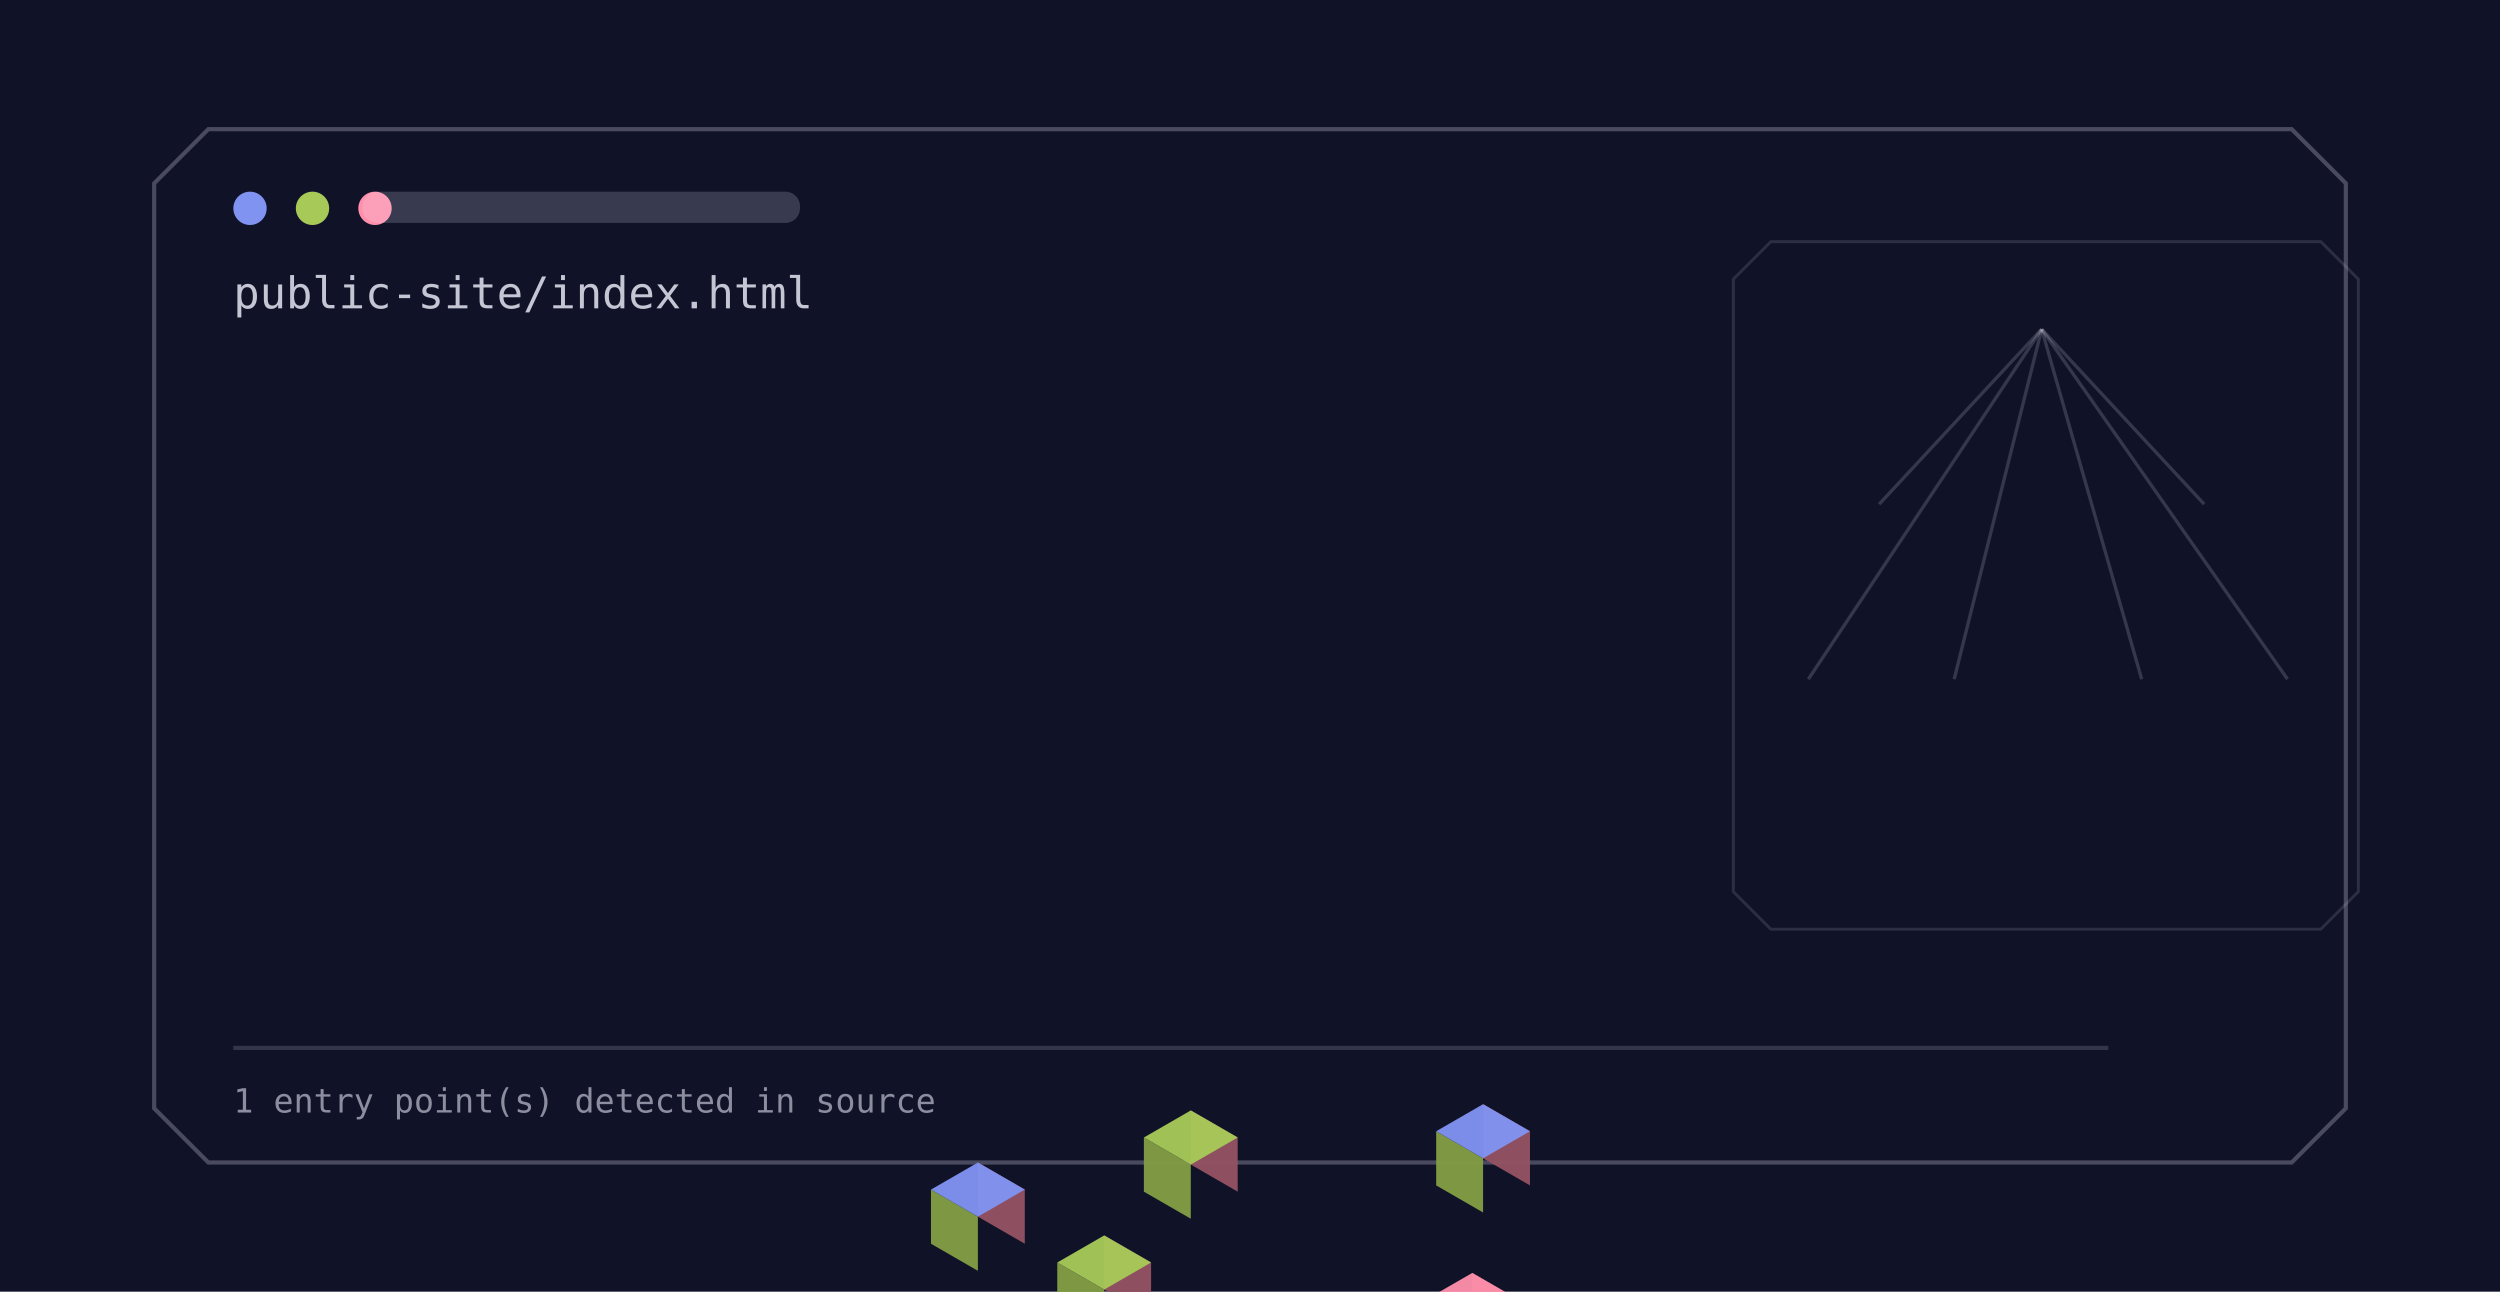
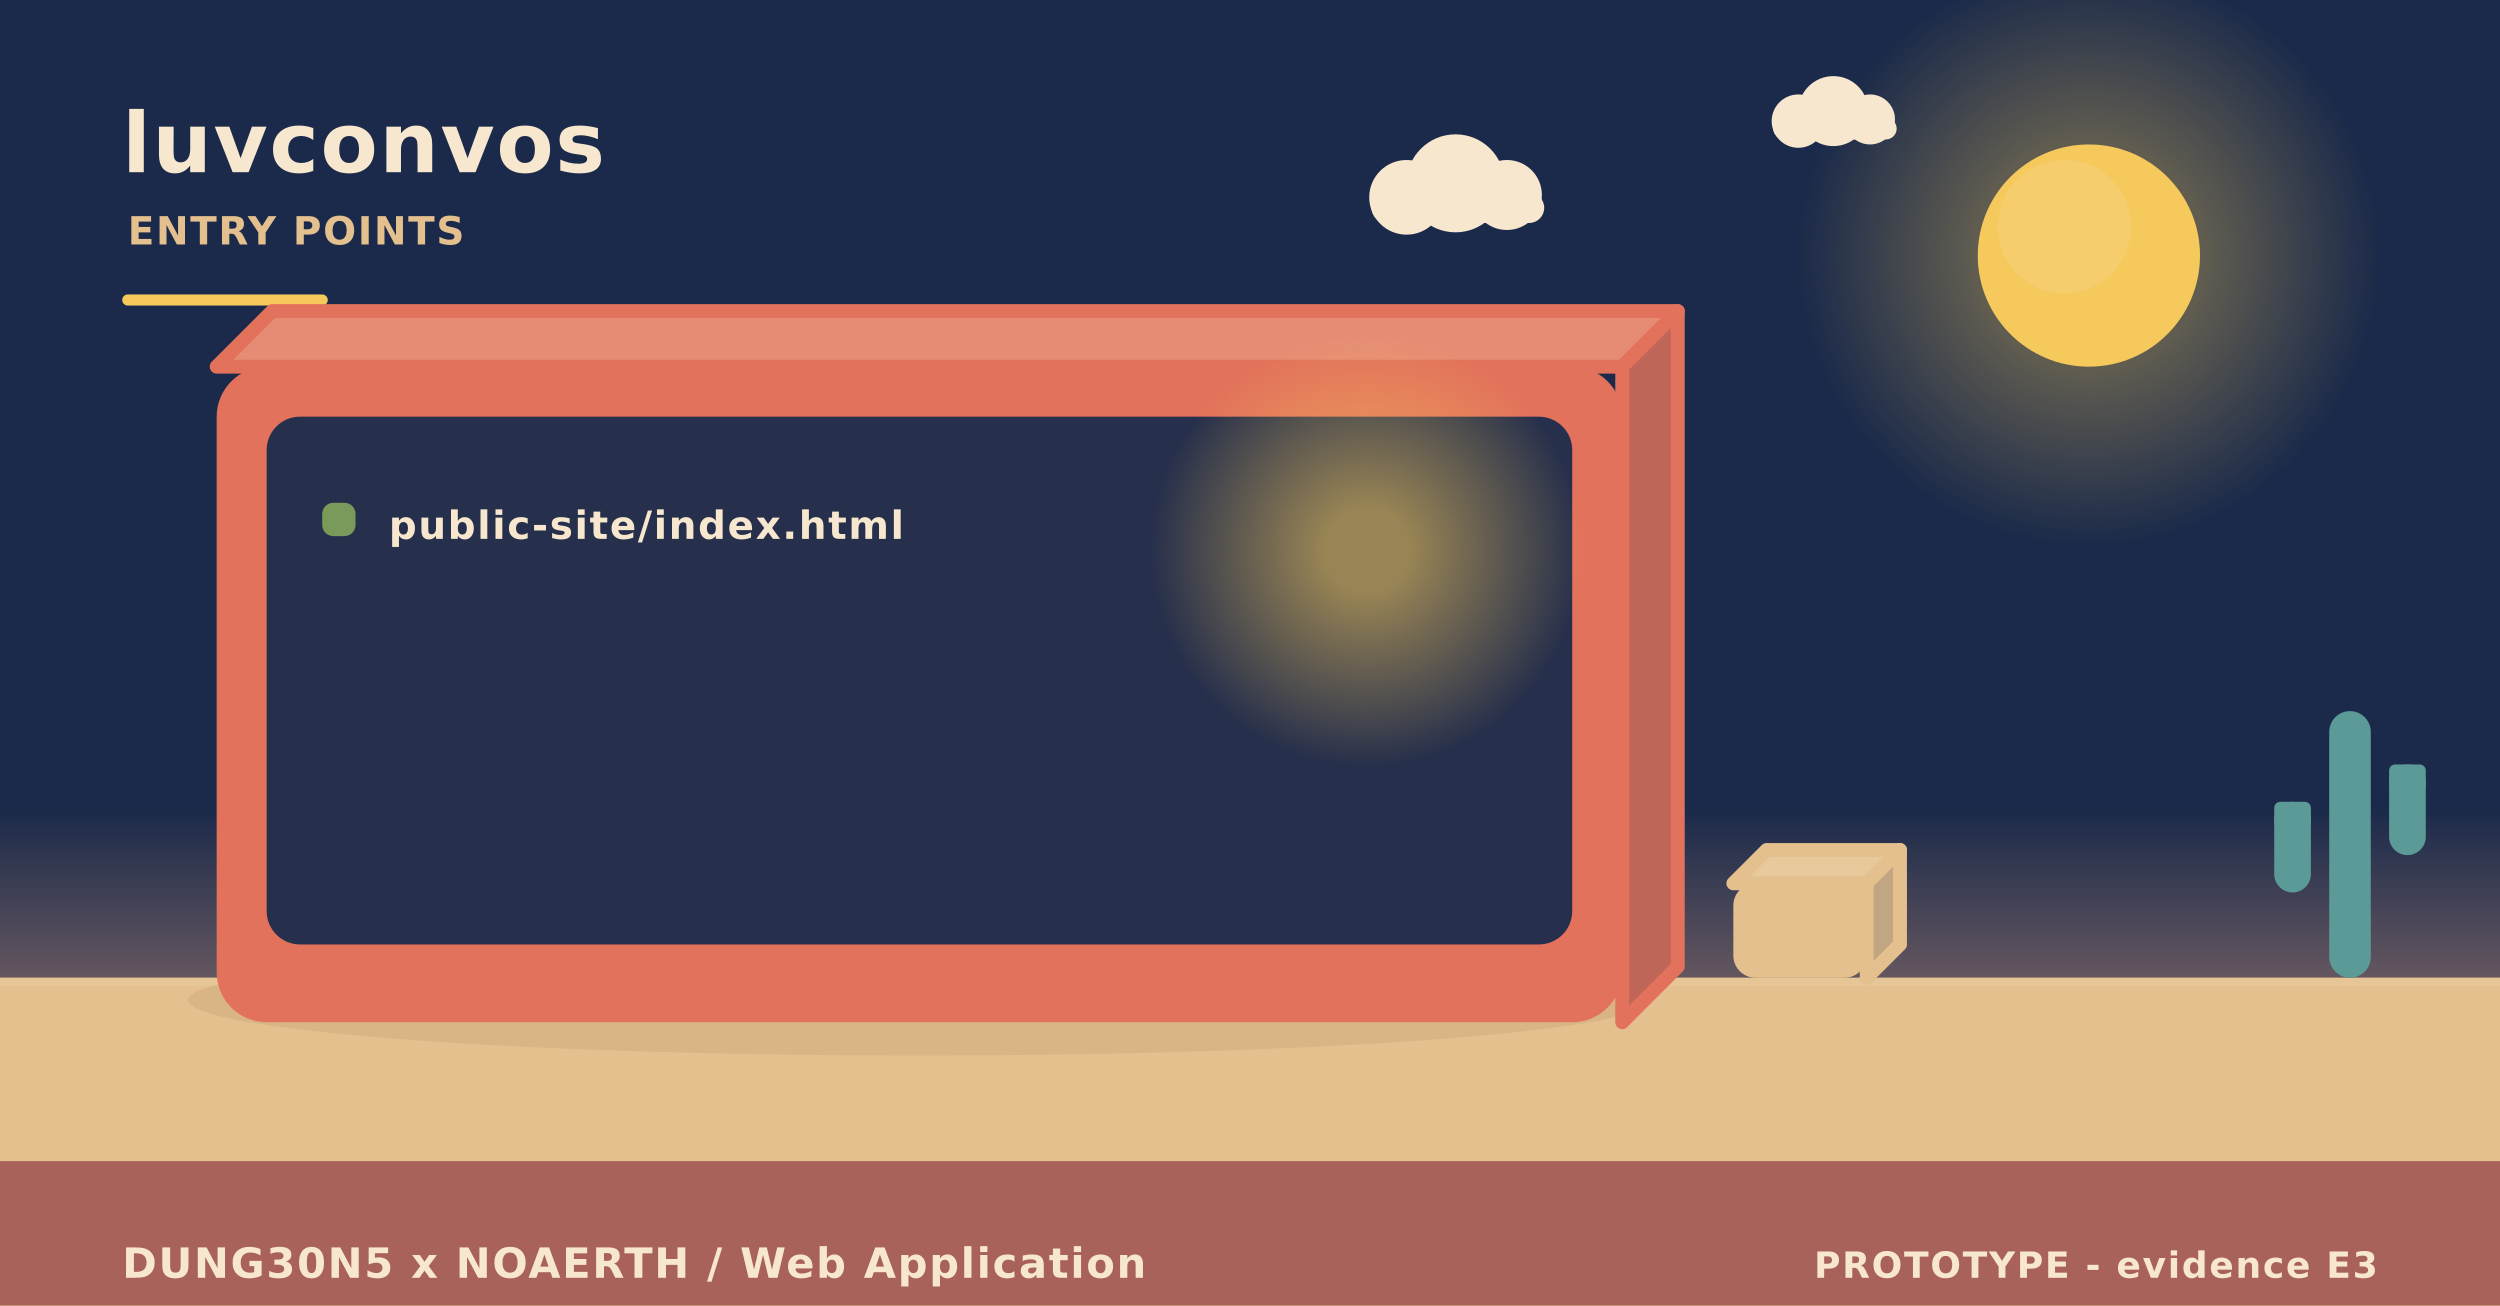
- <svg xmlns="http://www.w3.org/2000/svg" viewBox="0 0 1200 620" width="1200" height="620" role="img" aria-label="luvconvos command surface">
-   <rect width="1200" height="620" fill="#101228" />
-   <defs>
-     <linearGradient id="gt" x1="0" y1="0" x2="1" y2="1">
-       <stop offset="0%" stop-color="#8093f1" />
-       <stop offset="100%" stop-color="#a7c957" />
-     </linearGradient>
-   </defs>
-   <path d="M100.00,62.00 H1100.00 L1126.00,88.00 V532.00 L1100.00,558.00 H100.00 L74.00,532.00 V88.00 Z" fill="none" stroke="rgba(242,242,255,0.300)" stroke-width="2.00" opacity="0.85" />
-   <circle cx="120.00" cy="100.00" r="8.00" fill="#8093f1" opacity="1.00" />
-   <circle cx="150.00" cy="100.00" r="8.00" fill="#a7c957" opacity="1.00" />
-   <circle cx="180.00" cy="100.00" r="8.00" fill="#ff8fab" opacity="1.00" />
-   <rect x="174.00" y="92.00" width="210.00" height="15.00" rx="7.00" fill="rgba(242,242,255,0.180)" opacity="1.00" />
-   <text x="112" y="148" font-family="ui-monospace,SFMono-Regular,Menlo,monospace" font-size="21" fill="rgba(242,242,255,0.800)">public-site/index.html</text>
-   <path d="M850.00,116.00 H1114.00 L1132.00,134.00 V428.00 L1114.00,446.00 H850.00 L832.00,428.00 V134.00 Z" fill="none" stroke="rgba(242,242,255,0.180)" stroke-width="1.40" opacity="0.70" />
-   <line x1="980.00" y1="158.00" x2="902.00" y2="242.00" stroke="rgba(242,242,255,0.300)" stroke-width="1.60" opacity="0.55" />
-   <line x1="980.00" y1="158.00" x2="1058.00" y2="242.00" stroke="rgba(242,242,255,0.300)" stroke-width="1.60" opacity="0.55" />
-   <line x1="980.00" y1="158.00" x2="868.00" y2="326.00" stroke="rgba(242,242,255,0.300)" stroke-width="1.60" opacity="0.55" />
-   <line x1="980.00" y1="158.00" x2="938.00" y2="326.00" stroke="rgba(242,242,255,0.300)" stroke-width="1.60" opacity="0.55" />
-   <line x1="980.00" y1="158.00" x2="1028.00" y2="326.00" stroke="rgba(242,242,255,0.300)" stroke-width="1.60" opacity="0.55" />
-   <line x1="980.00" y1="158.00" x2="1098.00" y2="326.00" stroke="rgba(242,242,255,0.300)" stroke-width="1.60" opacity="0.55" />
-   <polygon points="711.87,556.00 734.39,569.00 734.39,543.00 711.87,530.00" fill="#945363" opacity="0.95" />
-   <polygon points="689.36,569.00 711.87,582.00 711.87,556.00 689.36,543.00" fill="#829d44" opacity="0.95" />
-   <polygon points="711.87,530.00 734.39,543.00 711.87,556.00 689.36,543.00" fill="#8093f1" opacity="0.95" />
-   <polygon points="571.58,559.00 594.09,572.00 594.09,546.00 571.58,533.00" fill="#945363" opacity="0.95" />
-   <polygon points="549.06,572.00 571.58,585.00 571.58,559.00 549.06,546.00" fill="#829d44" opacity="0.95" />
-   <polygon points="571.58,533.00 594.09,546.00 571.58,559.00 549.06,546.00" fill="#a7c957" opacity="0.95" />
-   <polygon points="706.68,637.00 729.19,650.00 729.19,624.00 706.68,611.00" fill="#945363" opacity="0.95" />
-   <polygon points="684.16,650.00 706.68,663.00 706.68,637.00 684.16,624.00" fill="#829d44" opacity="0.95" />
-   <polygon points="706.68,611.00 729.19,624.00 706.68,637.00 684.16,624.00" fill="#ff8fab" opacity="0.95" />
-   <polygon points="469.39,584.00 491.90,597.00 491.90,571.00 469.39,558.00" fill="#945363" opacity="0.95" />
-   <polygon points="446.87,597.00 469.39,610.00 469.39,584.00 446.87,571.00" fill="#829d44" opacity="0.95" />
-   <polygon points="469.39,558.00 491.90,571.00 469.39,584.00 446.87,571.00" fill="#8093f1" opacity="0.95" />
-   <polygon points="530.01,619.00 552.52,632.00 552.52,606.00 530.01,593.00" fill="#945363" opacity="0.95" />
-   <polygon points="507.49,632.00 530.01,645.00 530.01,619.00 507.49,606.00" fill="#829d44" opacity="0.95" />
-   <polygon points="530.01,593.00 552.52,606.00 530.01,619.00 507.49,606.00" fill="#a7c957" opacity="0.95" />
-   <polygon points="607.95,664.00 630.47,677.00 630.47,651.00 607.95,638.00" fill="#945363" opacity="0.95" />
-   <polygon points="585.43,677.00 607.95,690.00 607.95,664.00 585.43,651.00" fill="#829d44" opacity="0.95" />
-   <polygon points="607.95,638.00 630.47,651.00 607.95,664.00 585.43,651.00" fill="#ff8fab" opacity="0.95" />
-   <polygon points="668.57,699.00 691.09,712.00 691.09,686.00 668.57,673.00" fill="#945363" opacity="0.95" />
-   <polygon points="646.05,712.00 668.57,725.00 668.57,699.00 646.05,686.00" fill="#829d44" opacity="0.95" />
-   <polygon points="668.57,673.00 691.09,686.00 668.57,699.00 646.05,686.00" fill="#8093f1" opacity="0.95" />
-   <rect x="112.00" y="502.00" width="900.00" height="2.00" rx="0.00" fill="rgba(242,242,255,0.160)" opacity="1.00" />
-   <text x="112" y="534" font-family="ui-monospace,Menlo,monospace" font-size="16" fill="rgba(242,242,255,0.550)">1 entry point(s) detected in source</text>
+ <svg xmlns="http://www.w3.org/2000/svg" width="900" height="470" viewBox="0 0 900 470" role="img" aria-label="luvconvos - how it is operated">
+   <linearGradient id="skyt" x1="0" y1="0" x2="0" y2="1">
+     <stop offset="0" stop-color="#1b2a4a" />
+     <stop offset="0.62" stop-color="#1b2a4a" />
+     <stop offset="1" stop-color="#f3ad8a" />
+   </linearGradient>
+   <rect width="900" height="470" fill="url(#skyt)" />
+   <radialGradient id="sunt">
+     <stop offset="0.35" stop-color="#f5c95c" stop-opacity="0.34" />
+     <stop offset="1" stop-color="#f5c95c" stop-opacity="0" />
+   </radialGradient>
+   <circle cx="752" cy="92" r="104" fill="url(#sunt)" />
+   <circle cx="752" cy="92" r="40" fill="#f5c95c" />
+   <circle cx="743.2" cy="81.6" r="24" fill="#f5d27e" opacity="0.5" />
+   <g>
+     <circle cx="524" cy="66" r="17.64" fill="#f6e7ce" />
+     <circle cx="506.36" cy="71.04" r="13.44" fill="#f6e7ce" />
+     <circle cx="542.48" cy="70.2" r="12.6" fill="#f6e7ce" />
+     <rect x="493.76" y="69.36" width="62.16" height="10.92" rx="5.46" fill="#f6e7ce" />
+   </g>
+   <g>
+     <circle cx="660" cy="40" r="12.6" fill="#f6e7ce" />
+     <circle cx="647.4" cy="43.6" r="9.6" fill="#f6e7ce" />
+     <circle cx="673.2" cy="43" r="9" fill="#f6e7ce" />
+     <rect x="638.4" y="42.4" width="44.4" height="7.8" rx="3.9" fill="#f6e7ce" />
+   </g>
+   <rect x="0" y="352" width="900" height="118" fill="#e3c08d" />
+   <rect x="0" y="352" width="900" height="3" fill="#e6c596" />
+   <text x="44" y="62" font-family="Verdana,DejaVu Sans,sans-serif" font-size="30" font-weight="700" letter-spacing="0.6" fill="#f6e7ce" text-anchor="start">luvconvos</text>
+   <text x="46" y="88" font-family="Verdana,DejaVu Sans,sans-serif" font-size="14" font-weight="700" letter-spacing="0.6" fill="#e3c08d" text-anchor="start">ENTRY POINTS</text>
+   <rect x="44" y="106" width="74" height="4" rx="2" fill="#f5c95c" />
+   <ellipse cx="331" cy="360" rx="263.2" ry="20" fill="rgba(138,90,68,0.11)" />
+   <path d="M78,132 L584,132 L604,112 L98,112 Z" fill="#e68c74" stroke="#e2725b" stroke-width="5" stroke-linejoin="round" />
+   <path d="M584,132 L604,112 L604,348 L584,368 Z" fill="#c06658" stroke="#e2725b" stroke-width="5" stroke-linejoin="round" />
+   <rect x="78" y="132" width="506" height="236" rx="18" fill="#e2725b" />
+   <rect x="96" y="150" width="470" height="190" rx="12" fill="#1b2a4a" opacity="0.94" />
+   <radialGradient id="lamp63165">
+     <stop offset="0.2" stop-color="#f5c95c" stop-opacity="0.55" />
+     <stop offset="1" stop-color="#f5c95c" stop-opacity="0" />
+   </radialGradient>
+   <circle cx="492" cy="198" r="78" fill="url(#lamp63165)" />
+   <rect x="116" y="181" width="12" height="12" rx="4" fill="#7a9a5c" />
+   <text x="140" y="194" font-family="Verdana,DejaVu Sans,sans-serif" font-size="14" font-weight="700" letter-spacing="0.6" fill="#f6e7ce" text-anchor="start">public-site/index.html</text>
+   <path d="M624,318 L672,318 L684,306 L636,306 Z" fill="#e7c99b" stroke="#e3c08d" stroke-width="5" stroke-linejoin="round" />
+   <path d="M672,318 L684,306 L684,340 L672,352 Z" fill="#c1a682" stroke="#e3c08d" stroke-width="5" stroke-linejoin="round" />
+   <rect x="624" y="318" width="48" height="34" rx="8" fill="#e3c08d" />
+   <rect x="838.52" y="256" width="14.96" height="96" rx="7.48" fill="#5b9a97" />
+   <rect x="818.72" y="288.64" width="13.2" height="32.64" rx="6.6" fill="#5b9a97" />
+   <rect x="818.72" y="288.64" width="13.2" height="9.6" rx="2.2" fill="#5b9a97" />
+   <rect x="860.08" y="275.2" width="13.2" height="32.64" rx="6.6" fill="#5b9a97" />
+   <rect x="860.08" y="275.2" width="13.2" height="9.6" rx="2.2" fill="#5b9a97" />
+   <rect x="0" y="418" width="900" height="52" rx="0" fill="#a65c56" opacity="0.94" />
+   <text x="44" y="460" font-family="Verdana,DejaVu Sans,sans-serif" font-size="15" font-weight="700" letter-spacing="0.6" fill="#f6e7ce" text-anchor="start">DUNG30N5 x NOAERTH  /  Web Application</text>
+   <text x="856" y="460" font-family="Verdana,DejaVu Sans,sans-serif" font-size="13" font-weight="700" letter-spacing="0.6" fill="#f6e7ce" text-anchor="end">PROTOTYPE  -  evidence E3</text>
</svg>
